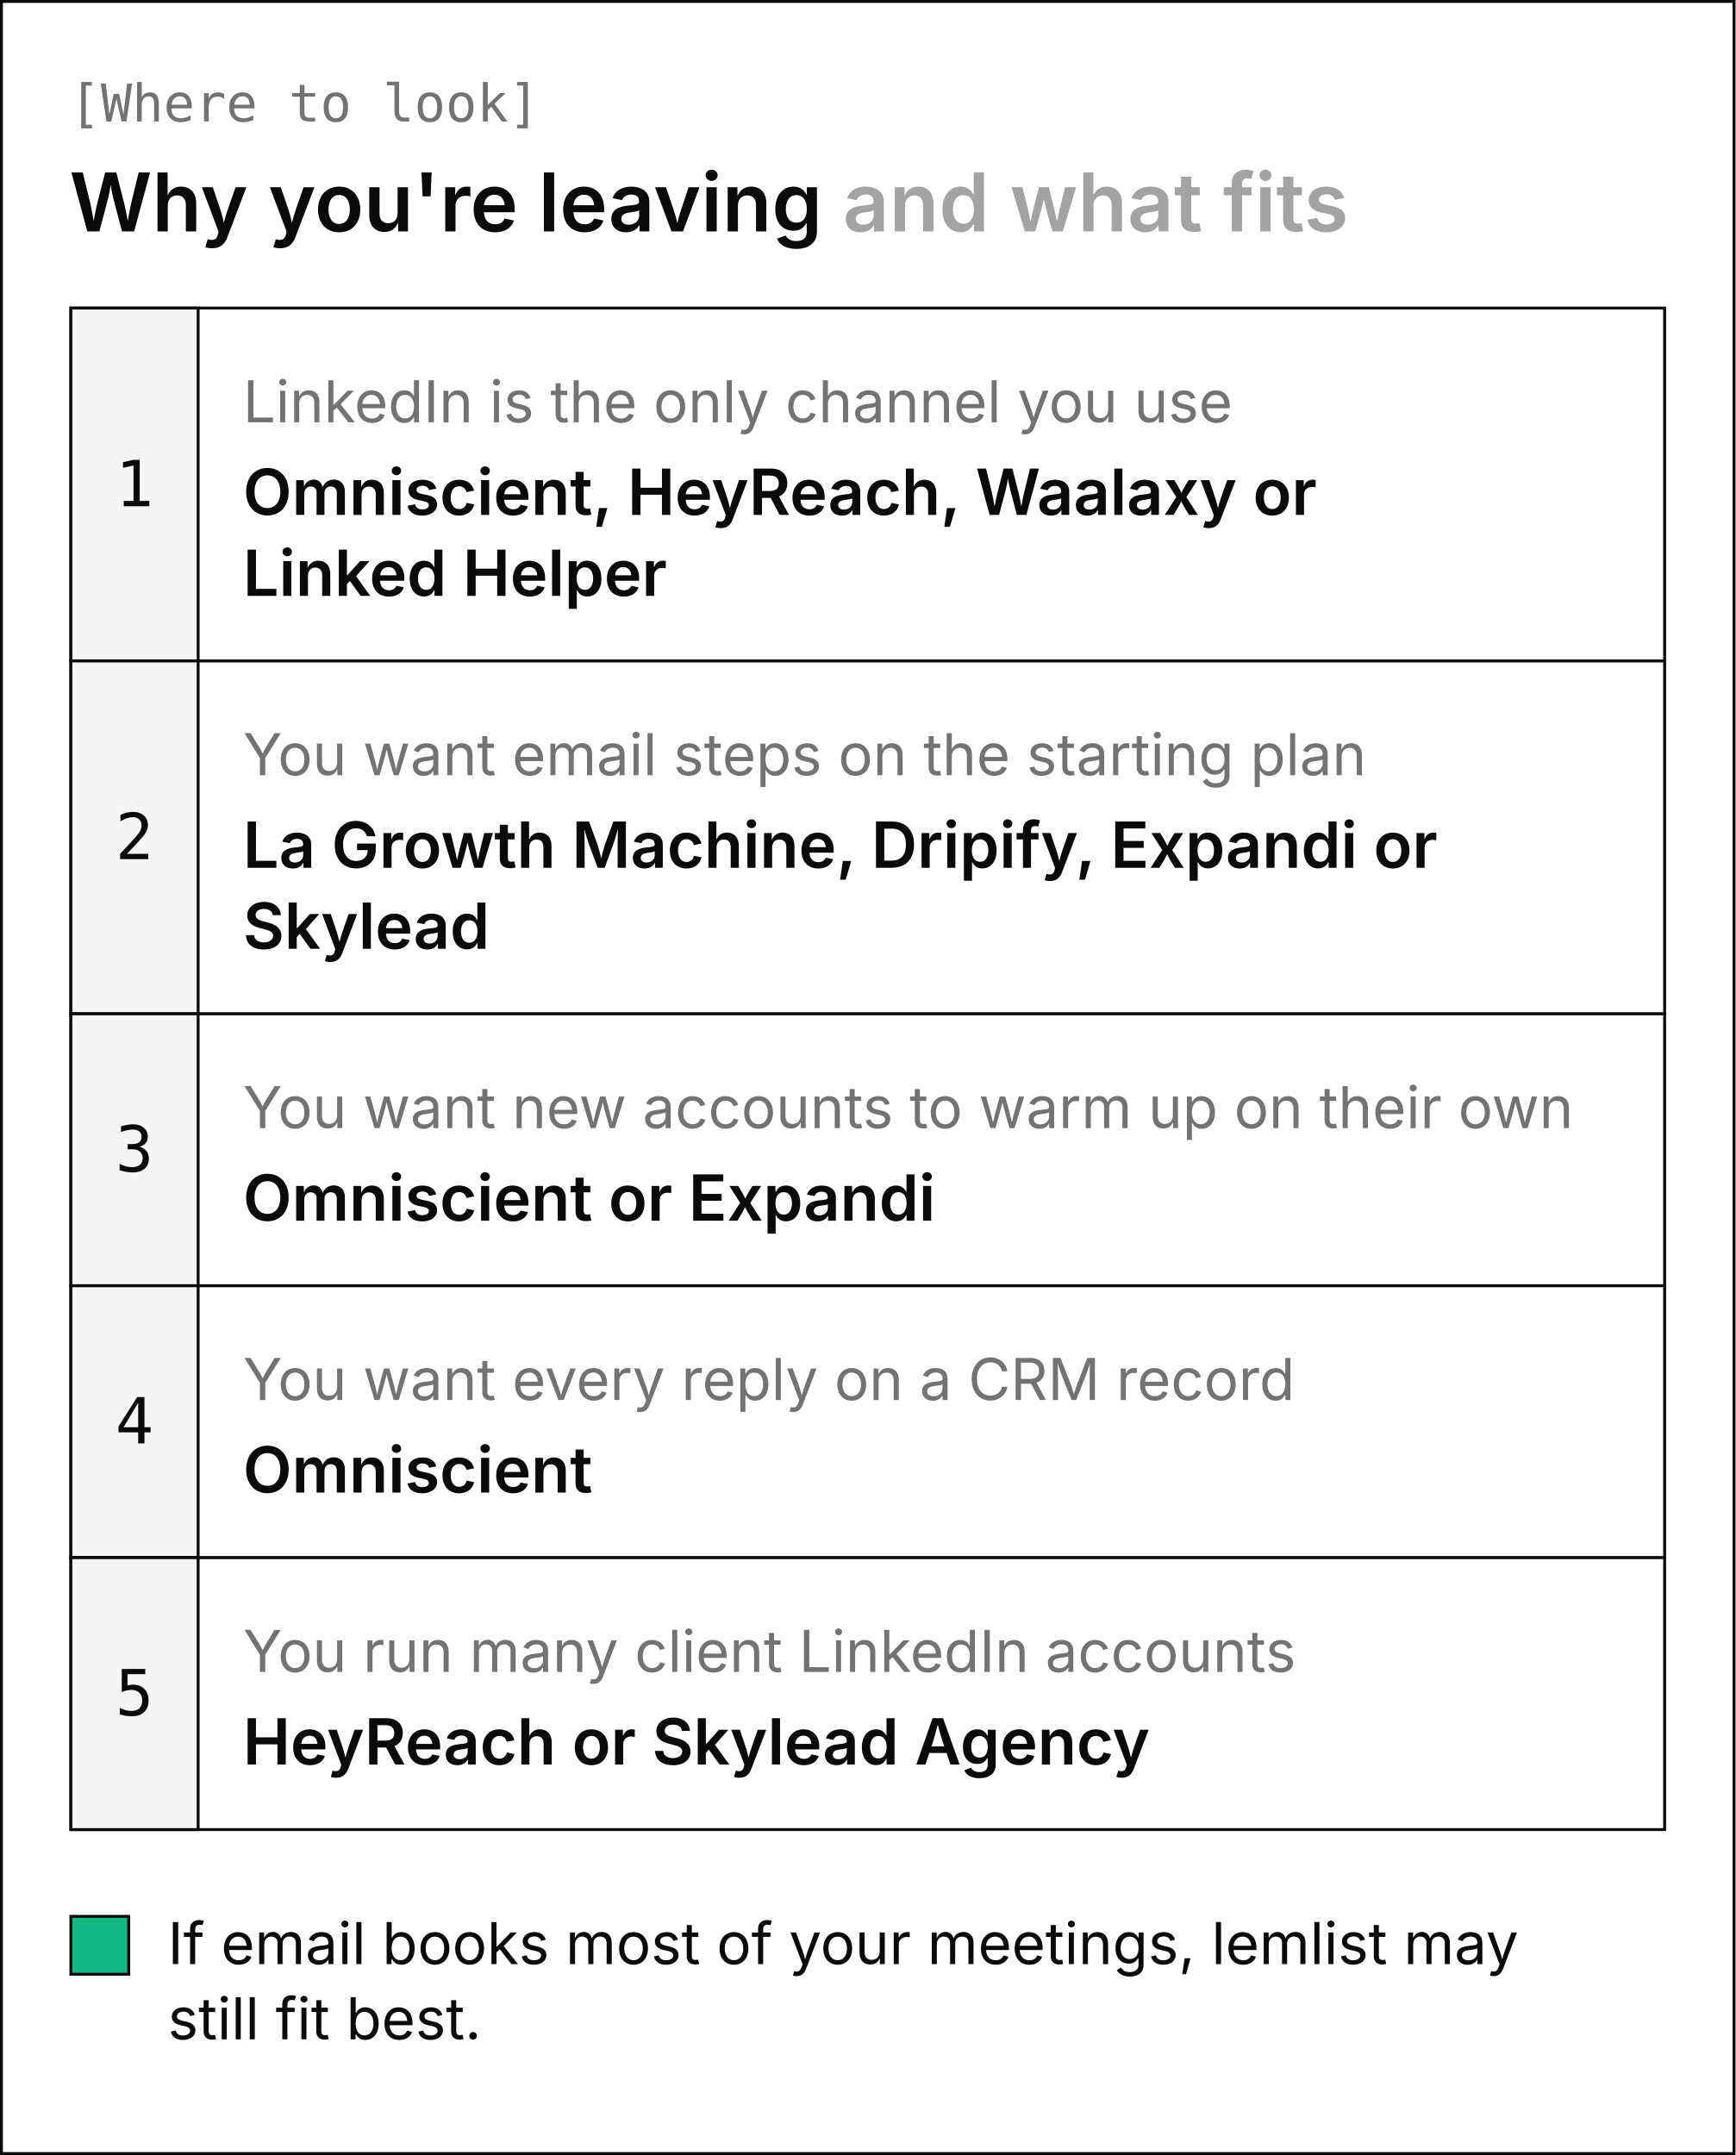
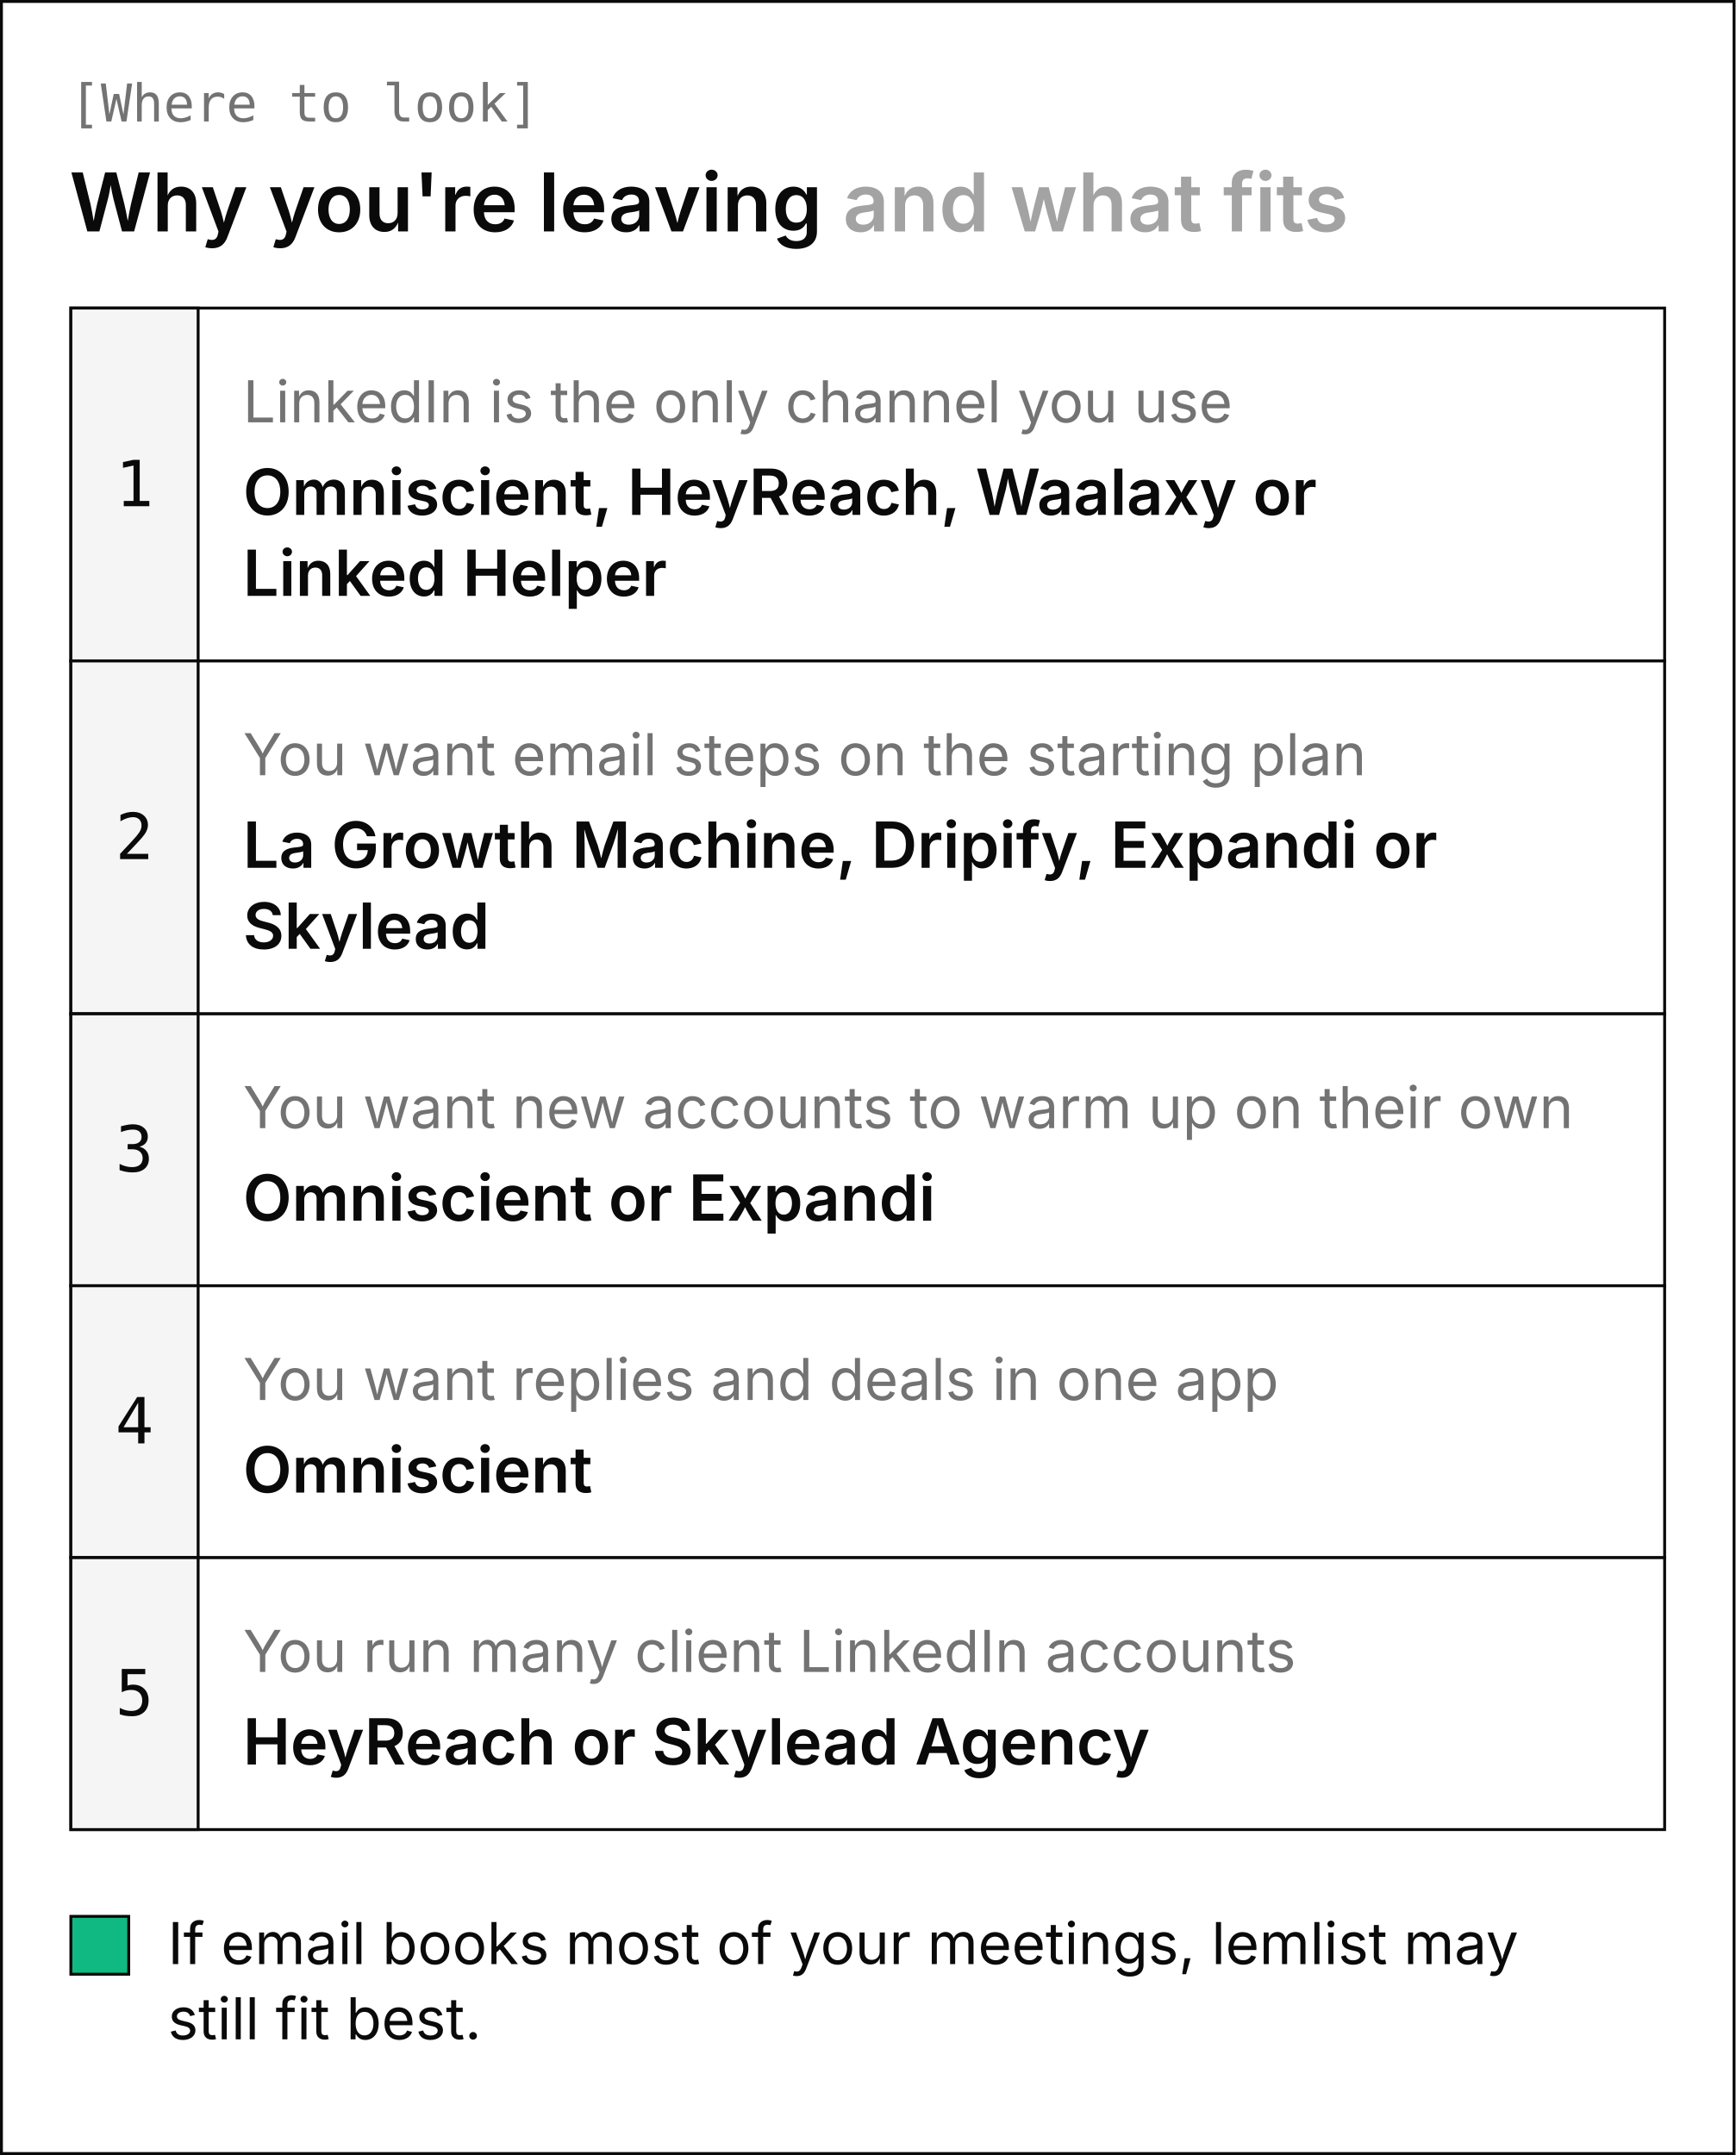
<svg xmlns="http://www.w3.org/2000/svg" viewBox="0 0 600 745" width="600" height="745" role="img" aria-labelledby="t d" font-family="Inter, system-ui, sans-serif">
  <rect width="600" height="745" fill="#ffffff" />
  <rect x="0.5" y="0.5" width="599" height="744" fill="none" stroke="#0a0a0a" />
  <text x="24" y="42" font-family="Geist Mono, ui-monospace, monospace" font-size="18" fill="#737373">[Where to look]</text>
  <text x="24" y="80" font-size="28" font-weight="600" fill="#0a0a0a">Why you're leaving <tspan fill="#a3a3a3">and what fits</tspan>
  </text>
  <rect x="24.5" y="106.5" width="551" height="122" fill="#ffffff" stroke="#0a0a0a" />
  <rect x="24.5" y="106.5" width="44" height="122" fill="#f5f5f5" stroke="#0a0a0a" />
  <text x="46.5" y="175.0" text-anchor="middle" font-family="Geist Mono, ui-monospace, monospace" font-size="22" fill="#0a0a0a">1</text>
  <text x="84" y="146" font-size="20" fill="#737373">LinkedIn is the only channel you use</text>
  <text x="84" y="178" font-size="22" font-weight="600" fill="#0a0a0a">Omniscient, HeyReach, Waalaxy or</text>
  <text x="84" y="206" font-size="22" font-weight="600" fill="#0a0a0a">Linked Helper</text>
  <rect x="24.5" y="228.5" width="551" height="122" fill="#ffffff" stroke="#0a0a0a" />
  <rect x="24.5" y="228.5" width="44" height="122" fill="#f5f5f5" stroke="#0a0a0a" />
  <text x="46.5" y="297.0" text-anchor="middle" font-family="Geist Mono, ui-monospace, monospace" font-size="22" fill="#0a0a0a">2</text>
  <text x="84" y="268" font-size="20" fill="#737373">You want email steps on the starting plan</text>
  <text x="84" y="300" font-size="22" font-weight="600" fill="#0a0a0a">La Growth Machine, Dripify, Expandi or</text>
  <text x="84" y="328" font-size="22" font-weight="600" fill="#0a0a0a">Skylead</text>
  <rect x="24.5" y="350.5" width="551" height="94" fill="#ffffff" stroke="#0a0a0a" />
  <rect x="24.5" y="350.5" width="44" height="94" fill="#f5f5f5" stroke="#0a0a0a" />
  <text x="46.5" y="405.0" text-anchor="middle" font-family="Geist Mono, ui-monospace, monospace" font-size="22" fill="#0a0a0a">3</text>
  <text x="84" y="390" font-size="20" fill="#737373">You want new accounts to warm up on their own</text>
  <text x="84" y="422" font-size="22" font-weight="600" fill="#0a0a0a">Omniscient or Expandi</text>
  <rect x="24.5" y="444.5" width="551" height="94" fill="#ffffff" stroke="#0a0a0a" />
  <rect x="24.5" y="444.5" width="44" height="94" fill="#f5f5f5" stroke="#0a0a0a" />
  <text x="46.5" y="499.0" text-anchor="middle" font-family="Geist Mono, ui-monospace, monospace" font-size="22" fill="#0a0a0a">4</text>
-   <text x="84" y="484" font-size="20" fill="#737373">You want every reply on a CRM record</text>
+   <text x="84" y="484" font-size="20" fill="#737373">You want replies and deals in one app</text>
  <text x="84" y="516" font-size="22" font-weight="600" fill="#0a0a0a">Omniscient</text>
  <rect x="24.5" y="538.5" width="551" height="94" fill="#ffffff" stroke="#0a0a0a" />
  <rect x="24.5" y="538.5" width="44" height="94" fill="#f5f5f5" stroke="#0a0a0a" />
  <text x="46.5" y="593.0" text-anchor="middle" font-family="Geist Mono, ui-monospace, monospace" font-size="22" fill="#0a0a0a">5</text>
  <text x="84" y="578" font-size="20" fill="#737373">You run many client LinkedIn accounts</text>
  <text x="84" y="610" font-size="22" font-weight="600" fill="#0a0a0a">HeyReach or Skylead Agency</text>
  <rect x="24.5" y="662.5" width="20" height="20" fill="#10b981" stroke="#0a0a0a" />
  <text x="58" y="679" font-size="20" fill="#0a0a0a">If email books most of your meetings, lemlist may</text>
  <text x="58" y="705" font-size="20" fill="#0a0a0a">still fit best.</text>
</svg>
